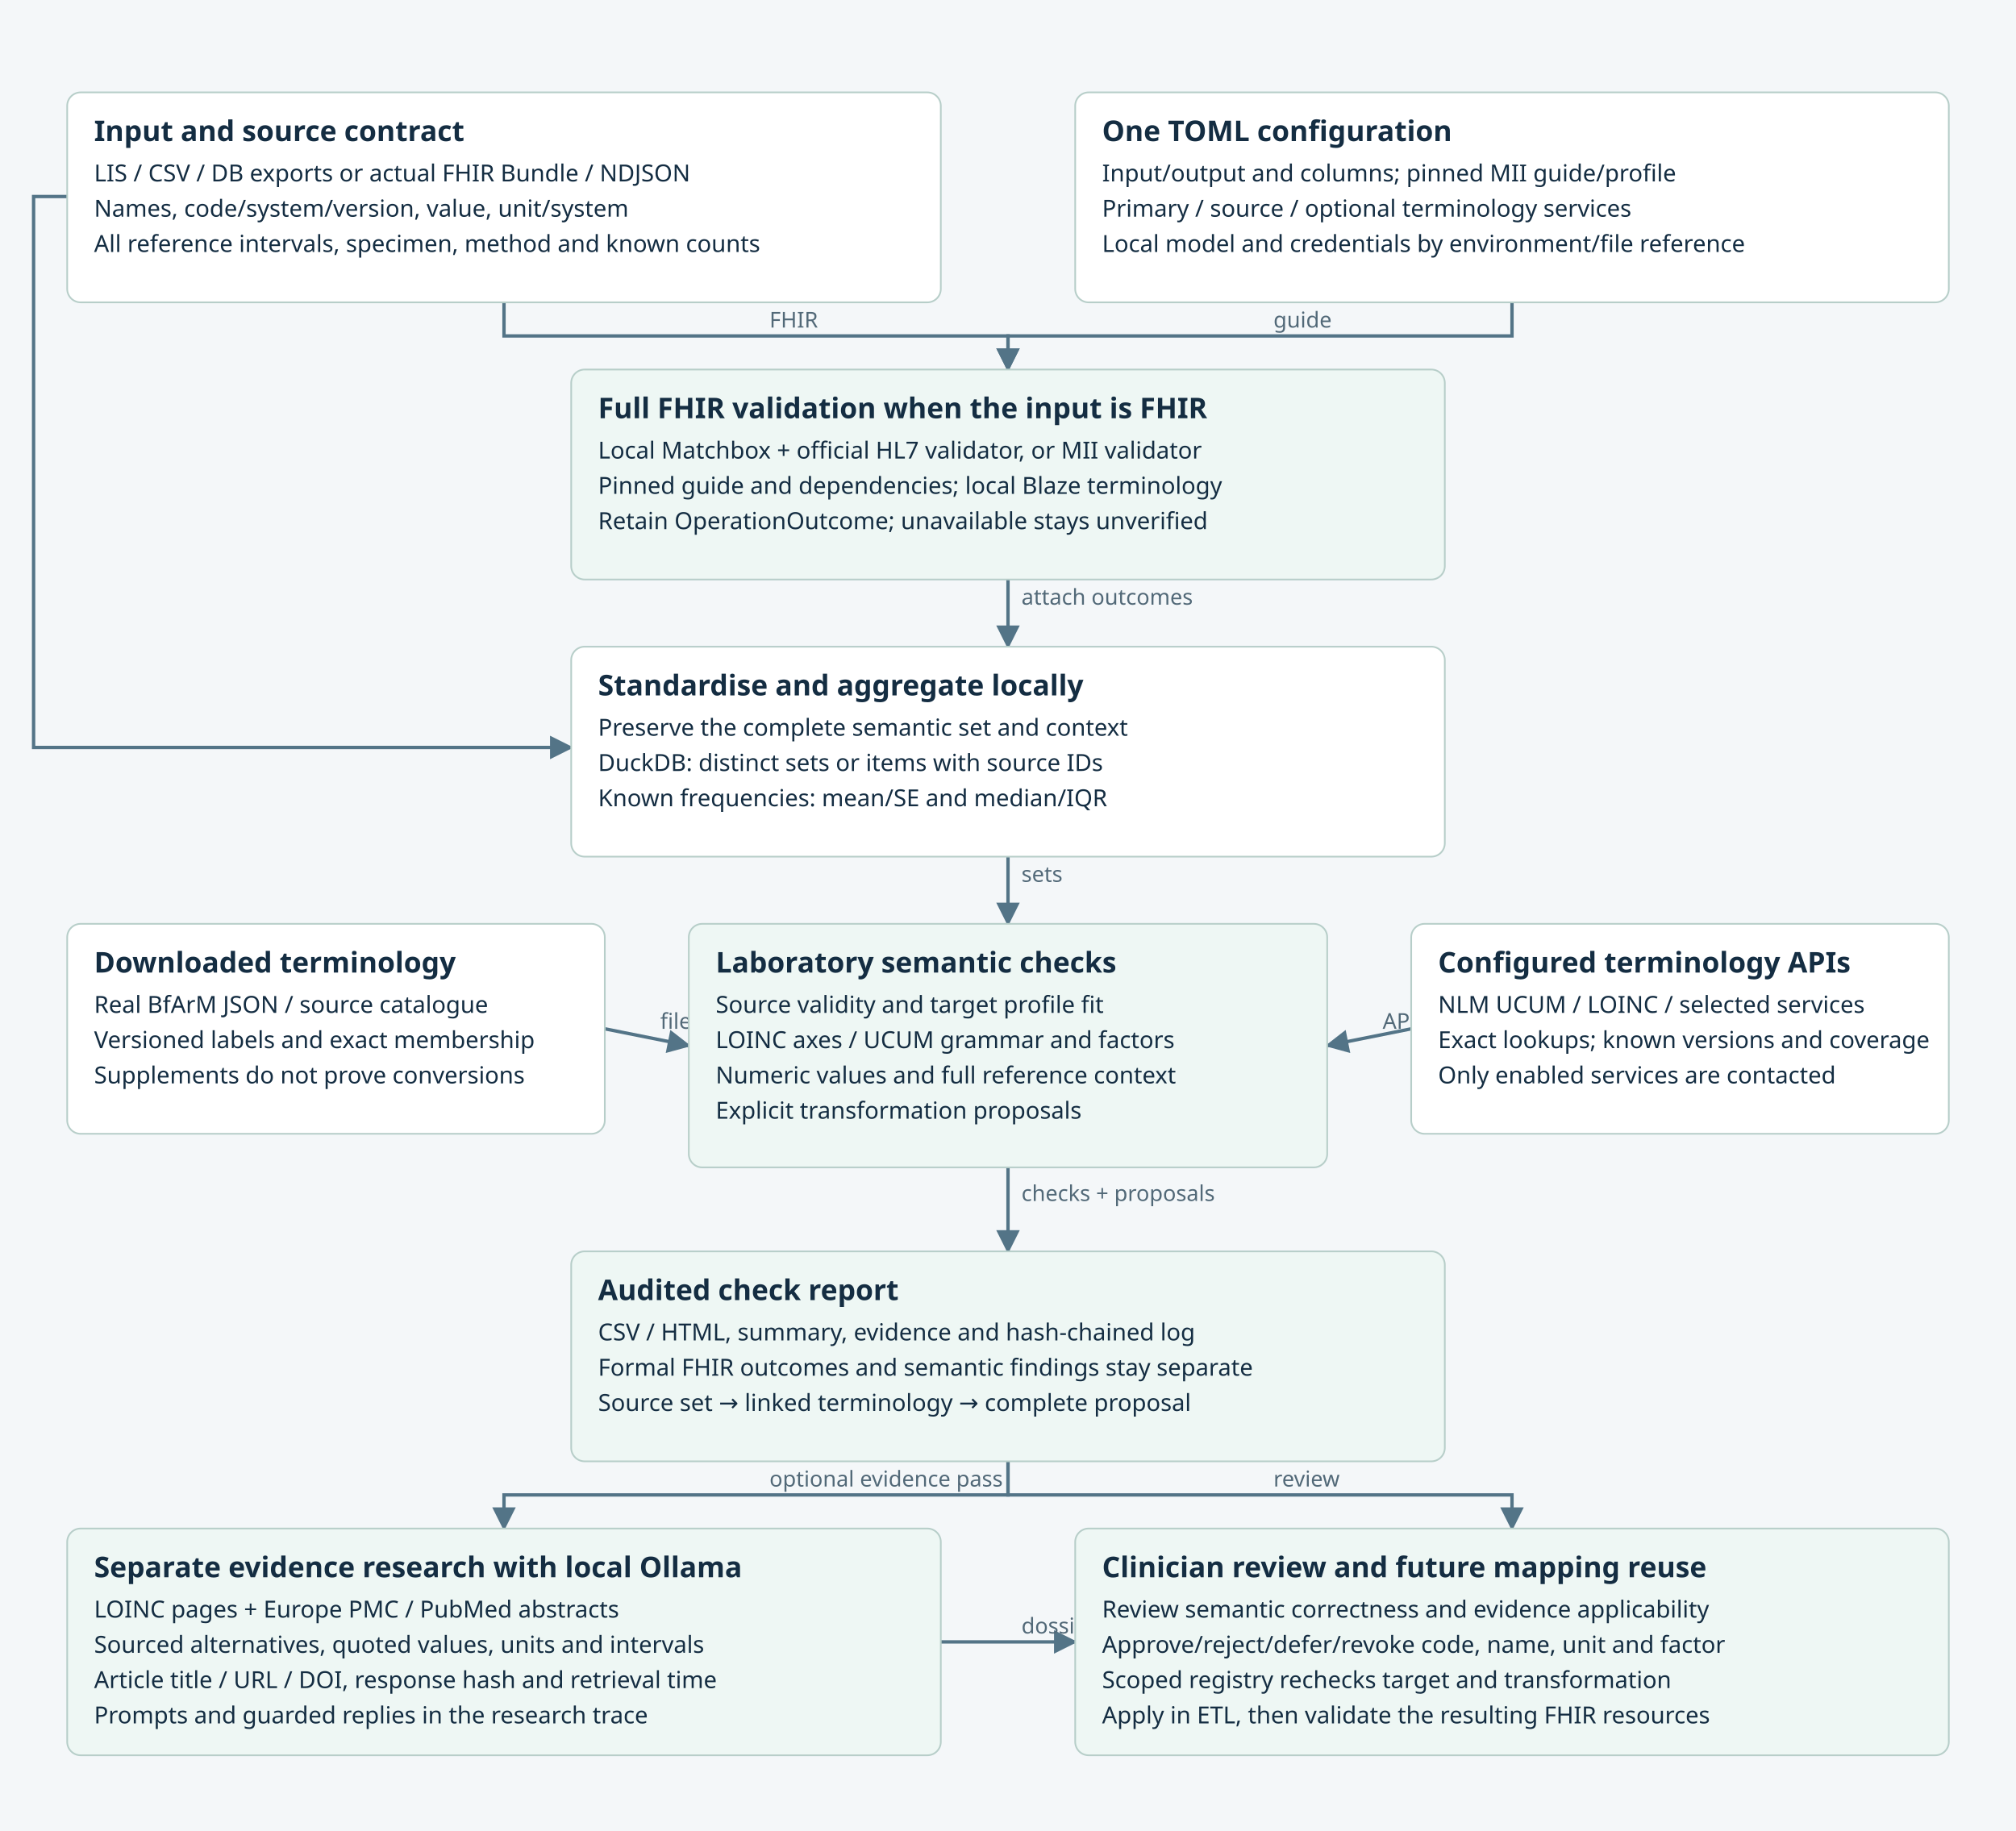
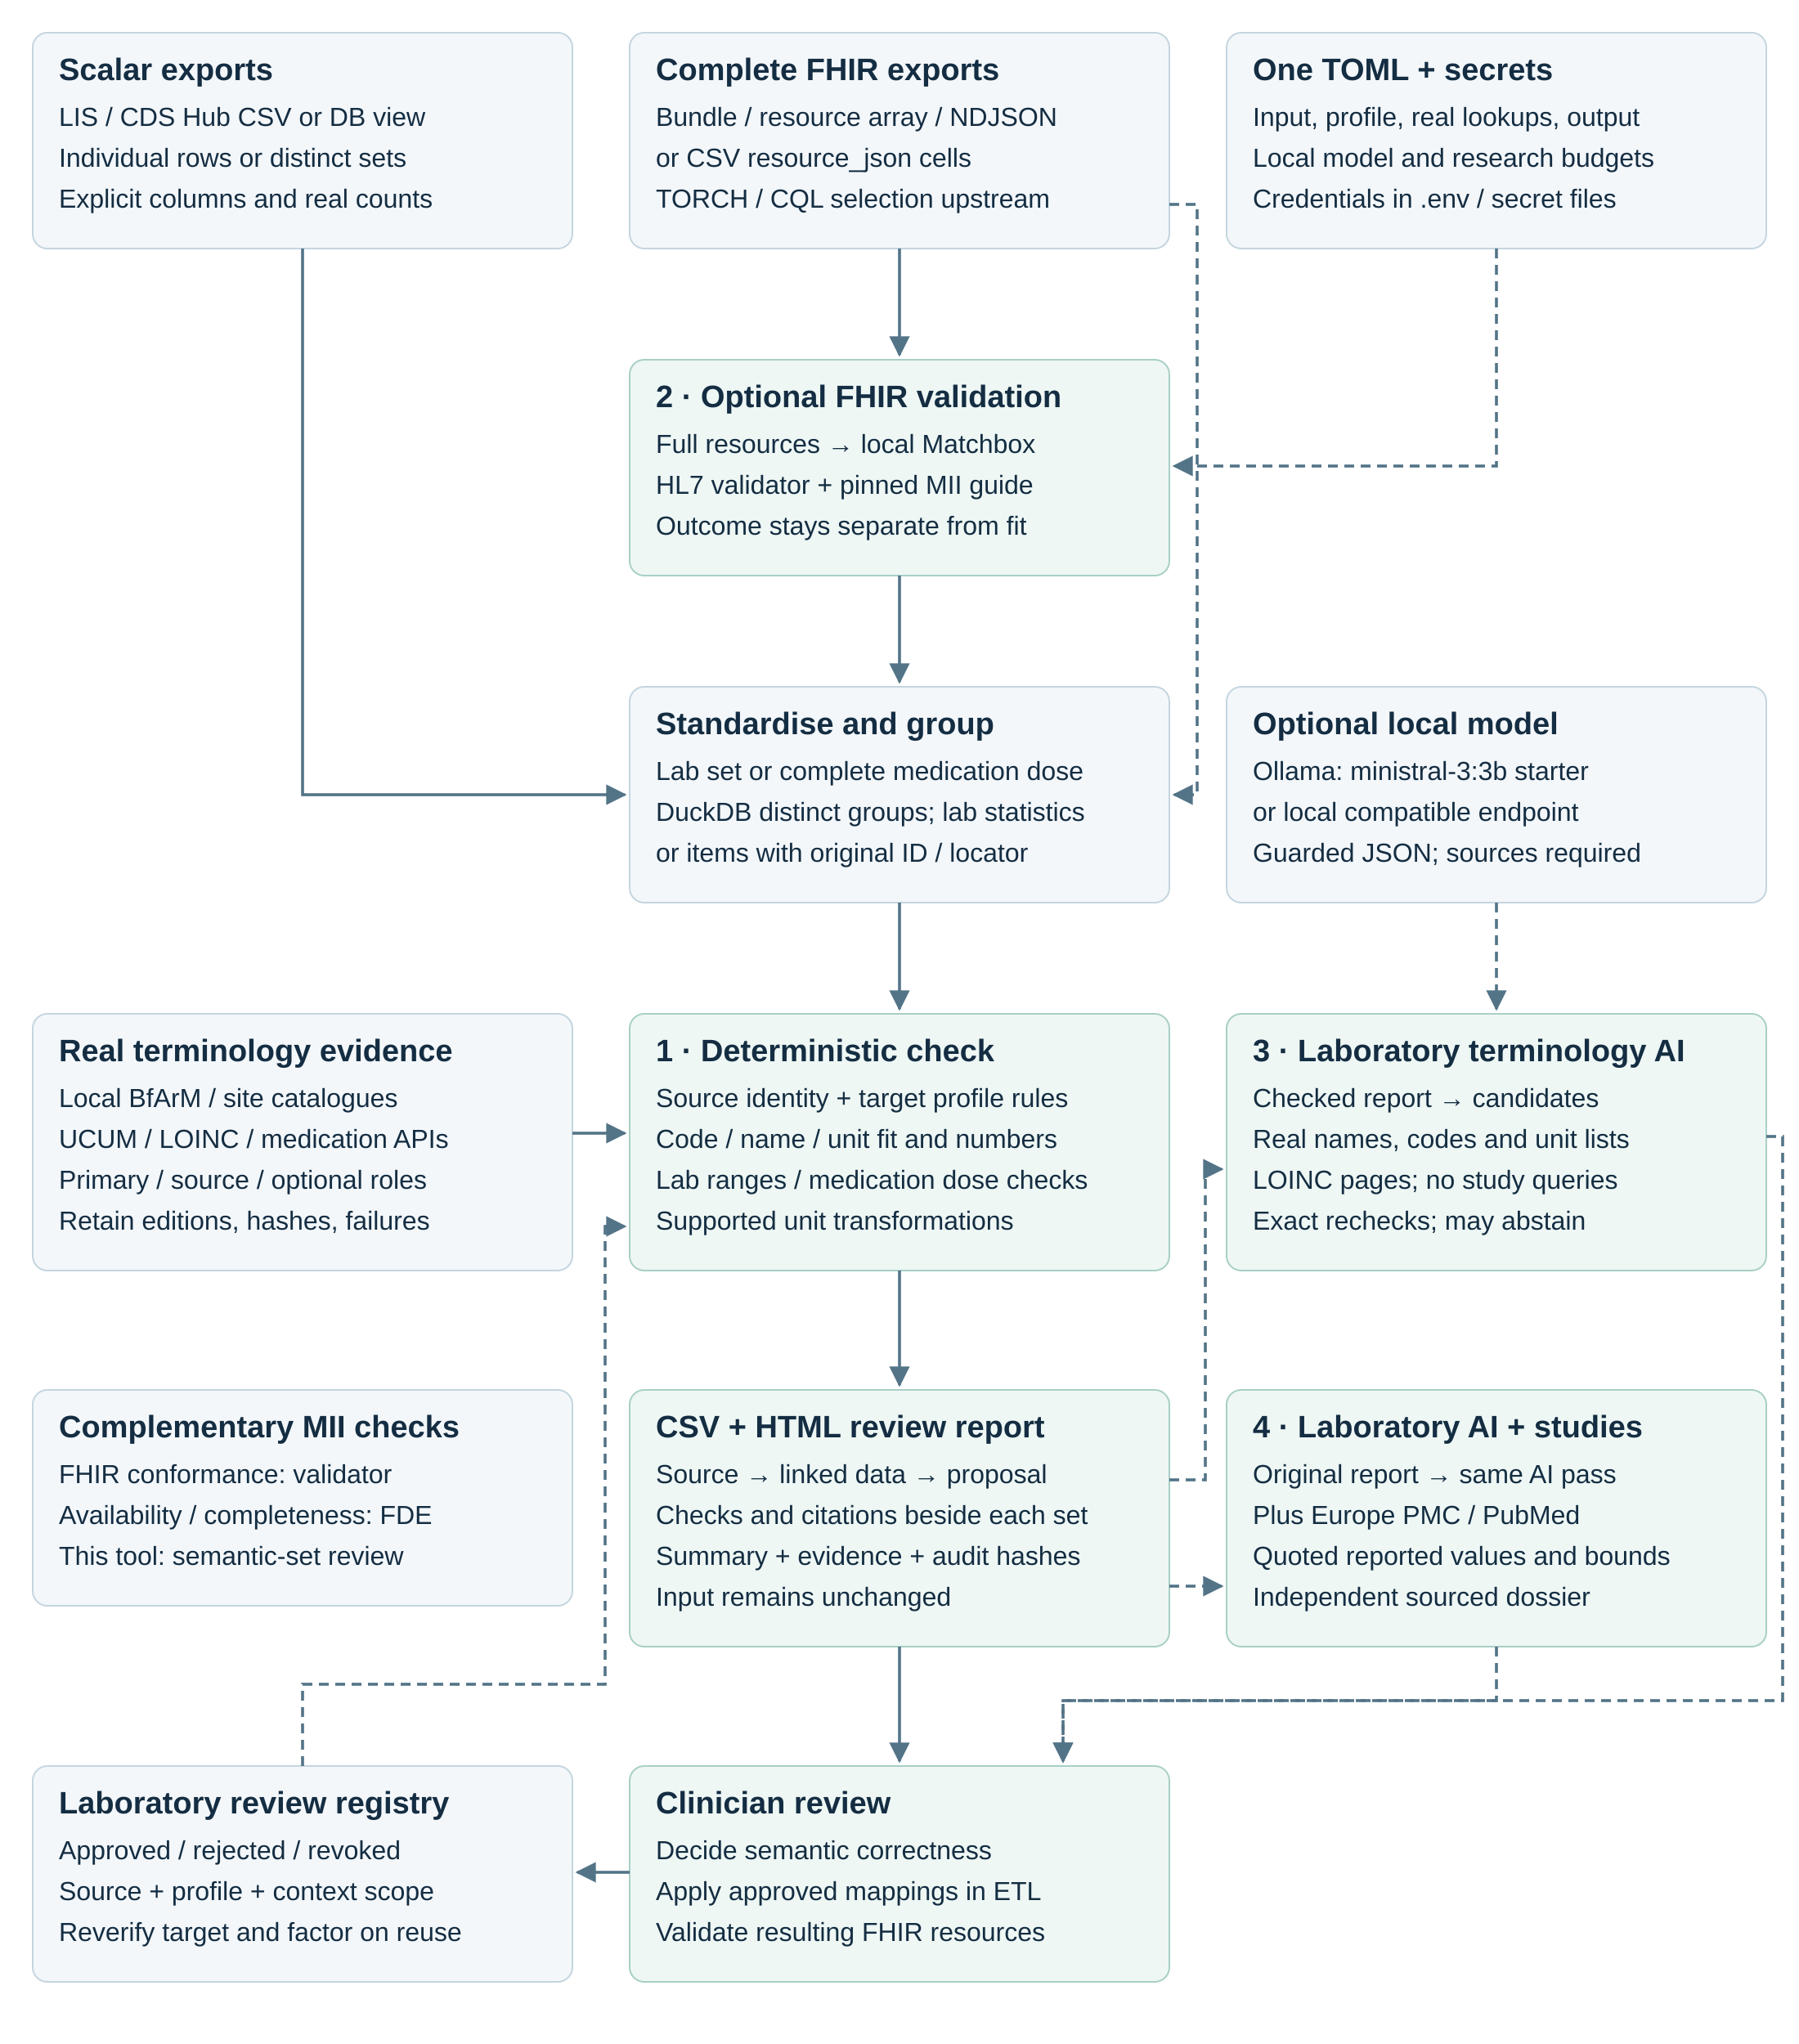
- <svg xmlns="http://www.w3.org/2000/svg" viewBox="0 0 1200 1090" role="img" aria-labelledby="title desc">
+ <svg xmlns="http://www.w3.org/2000/svg" width="1100" height="1250" viewBox="0 0 1100 1250" role="img" aria-labelledby="title desc">
  <defs>
-     <marker id="arrow" viewBox="0 0 10 10" refX="9" refY="5" markerWidth="7" markerHeight="7" orient="auto">
-       <path d="M0 0 L10 5 L0 10" fill="#537487" />
+     <marker id="arrow" viewBox="0 0 10 10" refX="9" refY="5" markerWidth="7" markerHeight="7" orient="auto-start-reverse">
+       <path d="M0 0 L10 5 L0 10z" fill="#537487" />
    </marker>
  </defs>
-   <rect width="1200" height="100%" fill="#f4f7f9" />
-   <path data-edge="INPUT-VALIDATE" d="M300.0 180 V200.0 H600.0 V220" fill="none" stroke="#537487" stroke-width="2" marker-end="url(#arrow)" />
-   <text x="458.0" y="195.0" font-family="system-ui,sans-serif" font-size="13" fill="#526978">FHIR</text>
-   <path data-edge="CONFIG-VALIDATE" d="M900.0 180 V200.0 H600.0 V220" fill="none" stroke="#537487" stroke-width="2" marker-end="url(#arrow)" />
-   <text x="758.0" y="195.0" font-family="system-ui,sans-serif" font-size="13" fill="#526978">guide</text>
-   <path data-edge="VALIDATE-GROUP" d="M600.0 345 V365.0 H600.0 V385" fill="none" stroke="#537487" stroke-width="2" marker-end="url(#arrow)" />
-   <text x="608.0" y="360.0" font-family="system-ui,sans-serif" font-size="13" fill="#526978">attach outcomes</text>
-   <path data-edge="INPUT-GROUP" d="M40 117 H20 V445 H340" fill="none" stroke="#537487" stroke-width="2" marker-end="url(#arrow)" />
-   <text x="458.0" y="277.5" font-family="system-ui,sans-serif" font-size="13" fill="#526978">CSV / DB</text>
-   <path data-edge="GROUP-CHECK" d="M600.0 510 V530.0 H600.0 V550" fill="none" stroke="#537487" stroke-width="2" marker-end="url(#arrow)" />
-   <text x="608.0" y="525.0" font-family="system-ui,sans-serif" font-size="13" fill="#526978">sets</text>
-   <path data-edge="LOCAL-CHECK" d="M360 612.5 L410 622.5" fill="none" stroke="#537487" stroke-width="2" marker-end="url(#arrow)" />
-   <text x="393.0" y="612.5" font-family="system-ui,sans-serif" font-size="13" fill="#526978">files</text>
-   <path data-edge="API-CHECK" d="M840 612.5 L790 622.5" fill="none" stroke="#537487" stroke-width="2" marker-end="url(#arrow)" />
-   <text x="823.0" y="612.5" font-family="system-ui,sans-serif" font-size="13" fill="#526978">API</text>
-   <path data-edge="CHECK-REPORT" d="M600.0 695 V720.0 H600.0 V745" fill="none" stroke="#537487" stroke-width="2" marker-end="url(#arrow)" />
-   <text x="608.0" y="715.0" font-family="system-ui,sans-serif" font-size="13" fill="#526978">checks + proposals</text>
-   <path data-edge="REPORT-RESEARCH" d="M600.0 870 V890.0 H300.0 V910" fill="none" stroke="#537487" stroke-width="2" marker-end="url(#arrow)" />
-   <text x="458.0" y="885.0" font-family="system-ui,sans-serif" font-size="13" fill="#526978">optional evidence pass</text>
-   <path data-edge="REPORT-REVIEW" d="M600.0 870 V890.0 H900.0 V910" fill="none" stroke="#537487" stroke-width="2" marker-end="url(#arrow)" />
-   <text x="758.0" y="885.0" font-family="system-ui,sans-serif" font-size="13" fill="#526978">review</text>
-   <path data-edge="RESEARCH-REVIEW" d="M560 977.5 L640 977.5" fill="none" stroke="#537487" stroke-width="2" marker-end="url(#arrow)" />
-   <text x="608.0" y="972.5" font-family="system-ui,sans-serif" font-size="13" fill="#526978">dossier</text>
-   <g data-node="INPUT">
-     <rect x="40" y="55" width="520" height="125" rx="8" fill="#ffffff" stroke="#b7cec9" />
-     <text x="56" y="84" fill="#142d42" font-family="system-ui,sans-serif" font-size="17" font-weight="600">Input and source contract</text>
-     <text x="56" y="108" fill="#142d42" font-family="system-ui,sans-serif" font-size="14">LIS / CSV / DB exports or actual FHIR Bundle / NDJSON</text>
-     <text x="56" y="129" fill="#142d42" font-family="system-ui,sans-serif" font-size="14">Names, code/system/version, value, unit/system</text>
-     <text x="56" y="150" fill="#142d42" font-family="system-ui,sans-serif" font-size="14">All reference intervals, specimen, method and known counts</text>
+   <style>text{font-family:Arial,sans-serif;fill:#142d42}.heading{font-size:19px;font-weight:700}.body{font-size:17px}.label{font-size:14px;fill:#526978}</style>
+   <rect width="1100" height="100%" fill="white" />
+   <g data-node="SCALAR">
+     <rect x="20" y="20" width="330" height="132" rx="9" fill="#f3f7fa" stroke="#c4d5df" />
+     <text x="36" y="49" class="heading">Scalar exports</text>
+     <text x="36" y="77" class="body" style="font-size:16px">LIS / CDS Hub CSV or DB view</text>
+     <text x="36" y="102" class="body" style="font-size:16px">Individual rows or distinct sets</text>
+     <text x="36" y="127" class="body" style="font-size:16px">Explicit columns and real counts</text>
+   </g>
+   <g data-node="FHIR">
+     <rect x="385" y="20" width="330" height="132" rx="9" fill="#f3f7fa" stroke="#c4d5df" />
+     <text x="401" y="49" class="heading">Complete FHIR exports</text>
+     <text x="401" y="77" class="body" style="font-size:16px">Bundle / resource array / NDJSON</text>
+     <text x="401" y="102" class="body" style="font-size:16px">or CSV resource_json cells</text>
+     <text x="401" y="127" class="body" style="font-size:16px">TORCH / CQL selection upstream</text>
  </g>
  <g data-node="CONFIG">
-     <rect x="640" y="55" width="520" height="125" rx="8" fill="#ffffff" stroke="#b7cec9" />
-     <text x="656" y="84" fill="#142d42" font-family="system-ui,sans-serif" font-size="17" font-weight="600">One TOML configuration</text>
-     <text x="656" y="108" fill="#142d42" font-family="system-ui,sans-serif" font-size="14">Input/output and columns; pinned MII guide/profile</text>
-     <text x="656" y="129" fill="#142d42" font-family="system-ui,sans-serif" font-size="14">Primary / source / optional terminology services</text>
-     <text x="656" y="150" fill="#142d42" font-family="system-ui,sans-serif" font-size="14">Local model and credentials by environment/file reference</text>
+     <rect x="750" y="20" width="330" height="132" rx="9" fill="#f3f7fa" stroke="#c4d5df" />
+     <text x="766" y="49" class="heading">One TOML + secrets</text>
+     <text x="766" y="77" class="body" style="font-size:16px">Input, profile, real lookups, output</text>
+     <text x="766" y="102" class="body" style="font-size:16px">Local model and research budgets</text>
+     <text x="766" y="127" class="body" style="font-size:16px">Credentials in .env / secret files</text>
  </g>
  <g data-node="VALIDATE">
-     <rect x="340" y="220" width="520" height="125" rx="8" fill="#eef7f4" stroke="#b7cec9" />
-     <text x="356" y="249" fill="#142d42" font-family="system-ui,sans-serif" font-size="17" font-weight="600">Full FHIR validation when the input is FHIR</text>
-     <text x="356" y="273" fill="#142d42" font-family="system-ui,sans-serif" font-size="14">Local Matchbox + official HL7 validator, or MII validator</text>
-     <text x="356" y="294" fill="#142d42" font-family="system-ui,sans-serif" font-size="14">Pinned guide and dependencies; local Blaze terminology</text>
-     <text x="356" y="315" fill="#142d42" font-family="system-ui,sans-serif" font-size="14">Retain OperationOutcome; unavailable stays unverified</text>
+     <rect x="385" y="220" width="330" height="132" rx="9" fill="#eef7f4" stroke="#a8cfc6" />
+     <text x="401" y="249" class="heading">2 · Optional FHIR validation</text>
+     <text x="401" y="277" class="body" style="font-size:16px">Full resources → local Matchbox</text>
+     <text x="401" y="302" class="body" style="font-size:16px">HL7 validator + pinned MII guide</text>
+     <text x="401" y="327" class="body" style="font-size:16px">Outcome stays separate from fit</text>
  </g>
-   <g data-node="GROUP">
-     <rect x="340" y="385" width="520" height="125" rx="8" fill="#ffffff" stroke="#b7cec9" />
-     <text x="356" y="414" fill="#142d42" font-family="system-ui,sans-serif" font-size="17" font-weight="600">Standardise and aggregate locally</text>
-     <text x="356" y="438" fill="#142d42" font-family="system-ui,sans-serif" font-size="14">Preserve the complete semantic set and context</text>
-     <text x="356" y="459" fill="#142d42" font-family="system-ui,sans-serif" font-size="14">DuckDB: distinct sets or items with source IDs</text>
-     <text x="356" y="480" fill="#142d42" font-family="system-ui,sans-serif" font-size="14">Known frequencies: mean/SE and median/IQR</text>
+   <g data-node="NORMAL">
+     <rect x="385" y="420" width="330" height="132" rx="9" fill="#f3f7fa" stroke="#c4d5df" />
+     <text x="401" y="449" class="heading">Standardise and group</text>
+     <text x="401" y="477" class="body" style="font-size:16px">Lab set or complete medication dose</text>
+     <text x="401" y="502" class="body" style="font-size:16px">DuckDB distinct groups; lab statistics</text>
+     <text x="401" y="527" class="body" style="font-size:16px">or items with original ID / locator</text>
  </g>
-   <g data-node="LOCAL">
-     <rect x="40" y="550" width="320" height="125" rx="8" fill="#ffffff" stroke="#b7cec9" />
-     <text x="56" y="579" fill="#142d42" font-family="system-ui,sans-serif" font-size="17" font-weight="600">Downloaded terminology</text>
-     <text x="56" y="603" fill="#142d42" font-family="system-ui,sans-serif" font-size="14">Real BfArM JSON / source catalogue</text>
-     <text x="56" y="624" fill="#142d42" font-family="system-ui,sans-serif" font-size="14">Versioned labels and exact membership</text>
-     <text x="56" y="645" fill="#142d42" font-family="system-ui,sans-serif" font-size="14">Supplements do not prove conversions</text>
+   <g data-node="SOURCES">
+     <rect x="20" y="620" width="330" height="157" rx="9" fill="#f3f7fa" stroke="#c4d5df" />
+     <text x="36" y="649" class="heading">Real terminology evidence</text>
+     <text x="36" y="677" class="body" style="font-size:16px">Local BfArM / site catalogues</text>
+     <text x="36" y="702" class="body" style="font-size:16px">UCUM / LOINC / medication APIs</text>
+     <text x="36" y="727" class="body" style="font-size:16px">Primary / source / optional roles</text>
+     <text x="36" y="752" class="body" style="font-size:16px">Retain editions, hashes, failures</text>
  </g>
  <g data-node="CHECK">
-     <rect x="410" y="550" width="380" height="145" rx="8" fill="#eef7f4" stroke="#b7cec9" />
-     <text x="426" y="579" fill="#142d42" font-family="system-ui,sans-serif" font-size="17" font-weight="600">Laboratory semantic checks</text>
-     <text x="426" y="603" fill="#142d42" font-family="system-ui,sans-serif" font-size="14">Source validity and target profile fit</text>
-     <text x="426" y="624" fill="#142d42" font-family="system-ui,sans-serif" font-size="14">LOINC axes / UCUM grammar and factors</text>
-     <text x="426" y="645" fill="#142d42" font-family="system-ui,sans-serif" font-size="14">Numeric values and full reference context</text>
-     <text x="426" y="666" fill="#142d42" font-family="system-ui,sans-serif" font-size="14">Explicit transformation proposals</text>
+     <rect x="385" y="620" width="330" height="157" rx="9" fill="#eef7f4" stroke="#a8cfc6" />
+     <text x="401" y="649" class="heading">1 · Deterministic check</text>
+     <text x="401" y="677" class="body" style="font-size:16px">Source identity + target profile rules</text>
+     <text x="401" y="702" class="body" style="font-size:16px">Code / name / unit fit and numbers</text>
+     <text x="401" y="727" class="body" style="font-size:16px">Lab ranges / medication dose checks</text>
+     <text x="401" y="752" class="body" style="font-size:16px">Supported unit transformations</text>
  </g>
-   <g data-node="API">
-     <rect x="840" y="550" width="320" height="125" rx="8" fill="#ffffff" stroke="#b7cec9" />
-     <text x="856" y="579" fill="#142d42" font-family="system-ui,sans-serif" font-size="17" font-weight="600">Configured terminology APIs</text>
-     <text x="856" y="603" fill="#142d42" font-family="system-ui,sans-serif" font-size="14">NLM UCUM / LOINC / selected services</text>
-     <text x="856" y="624" fill="#142d42" font-family="system-ui,sans-serif" font-size="14">Exact lookups; known versions and coverage</text>
-     <text x="856" y="645" fill="#142d42" font-family="system-ui,sans-serif" font-size="14">Only enabled services are contacted</text>
+   <g data-node="MODEL">
+     <rect x="750" y="420" width="330" height="132" rx="9" fill="#f3f7fa" stroke="#c4d5df" />
+     <text x="766" y="449" class="heading">Optional local model</text>
+     <text x="766" y="477" class="body" style="font-size:16px">Ollama: ministral-3:3b starter</text>
+     <text x="766" y="502" class="body" style="font-size:16px">or local compatible endpoint</text>
+     <text x="766" y="527" class="body" style="font-size:16px">Guarded JSON; sources required</text>
  </g>
-   <g data-node="REPORT">
-     <rect x="340" y="745" width="520" height="125" rx="8" fill="#eef7f4" stroke="#b7cec9" />
-     <text x="356" y="774" fill="#142d42" font-family="system-ui,sans-serif" font-size="17" font-weight="600">Audited check report</text>
-     <text x="356" y="798" fill="#142d42" font-family="system-ui,sans-serif" font-size="14">CSV / HTML, summary, evidence and hash-chained log</text>
-     <text x="356" y="819" fill="#142d42" font-family="system-ui,sans-serif" font-size="14">Formal FHIR outcomes and semantic findings stay separate</text>
-     <text x="356" y="840" fill="#142d42" font-family="system-ui,sans-serif" font-size="14">Source set → linked terminology → complete proposal</text>
+   <g data-node="AI">
+     <rect x="750" y="620" width="330" height="157" rx="9" fill="#eef7f4" stroke="#a8cfc6" />
+     <text x="766" y="649" class="heading">3 · Laboratory terminology AI</text>
+     <text x="766" y="677" class="body" style="font-size:16px">Checked report → candidates</text>
+     <text x="766" y="702" class="body" style="font-size:16px">Real names, codes and unit lists</text>
+     <text x="766" y="727" class="body" style="font-size:16px">LOINC pages; no study queries</text>
+     <text x="766" y="752" class="body" style="font-size:16px">Exact rechecks; may abstain</text>
  </g>
-   <g data-node="RESEARCH">
-     <rect x="40" y="910" width="520" height="135" rx="8" fill="#eef7f4" stroke="#b7cec9" />
-     <text x="56" y="939" fill="#142d42" font-family="system-ui,sans-serif" font-size="17" font-weight="600">Separate evidence research with local Ollama</text>
-     <text x="56" y="963" fill="#142d42" font-family="system-ui,sans-serif" font-size="14">LOINC pages + Europe PMC / PubMed abstracts</text>
-     <text x="56" y="984" fill="#142d42" font-family="system-ui,sans-serif" font-size="14">Sourced alternatives, quoted values, units and intervals</text>
-     <text x="56" y="1005" fill="#142d42" font-family="system-ui,sans-serif" font-size="14">Article title / URL / DOI, response hash and retrieval time</text>
-     <text x="56" y="1026" fill="#142d42" font-family="system-ui,sans-serif" font-size="14">Prompts and guarded replies in the research trace</text>
+   <g data-node="OUTPUT">
+     <rect x="385" y="850" width="330" height="157" rx="9" fill="#eef7f4" stroke="#a8cfc6" />
+     <text x="401" y="879" class="heading">CSV + HTML review report</text>
+     <text x="401" y="907" class="body" style="font-size:16px">Source → linked data → proposal</text>
+     <text x="401" y="932" class="body" style="font-size:16px">Checks and citations beside each set</text>
+     <text x="401" y="957" class="body" style="font-size:16px">Summary + evidence + audit hashes</text>
+     <text x="401" y="982" class="body" style="font-size:16px">Input remains unchanged</text>
  </g>
-   <g data-node="REVIEW">
-     <rect x="640" y="910" width="520" height="135" rx="8" fill="#eef7f4" stroke="#b7cec9" />
-     <text x="656" y="939" fill="#142d42" font-family="system-ui,sans-serif" font-size="17" font-weight="600">Clinician review and future mapping reuse</text>
-     <text x="656" y="963" fill="#142d42" font-family="system-ui,sans-serif" font-size="14">Review semantic correctness and evidence applicability</text>
-     <text x="656" y="984" fill="#142d42" font-family="system-ui,sans-serif" font-size="14">Approve/reject/defer/revoke code, name, unit and factor</text>
-     <text x="656" y="1005" fill="#142d42" font-family="system-ui,sans-serif" font-size="14">Scoped registry rechecks target and transformation</text>
-     <text x="656" y="1026" fill="#142d42" font-family="system-ui,sans-serif" font-size="14">Apply in ETL, then validate the resulting FHIR resources</text>
+   <g data-node="STUDIES">
+     <rect x="750" y="850" width="330" height="157" rx="9" fill="#eef7f4" stroke="#a8cfc6" />
+     <text x="766" y="879" class="heading">4 · Laboratory AI + studies</text>
+     <text x="766" y="907" class="body" style="font-size:16px">Original report → same AI pass</text>
+     <text x="766" y="932" class="body" style="font-size:16px">Plus Europe PMC / PubMed</text>
+     <text x="766" y="957" class="body" style="font-size:16px">Quoted reported values and bounds</text>
+     <text x="766" y="982" class="body" style="font-size:16px">Independent sourced dossier</text>
  </g>
+   <g data-node="REGISTRY">
+     <rect x="20" y="1080" width="330" height="132" rx="9" fill="#f3f7fa" stroke="#c4d5df" />
+     <text x="36" y="1109" class="heading">Laboratory review registry</text>
+     <text x="36" y="1137" class="body" style="font-size:16px">Approved / rejected / revoked</text>
+     <text x="36" y="1162" class="body" style="font-size:16px">Source + profile + context scope</text>
+     <text x="36" y="1187" class="body" style="font-size:16px">Reverify target and factor on reuse</text>
+   </g>
+   <g data-node="EXPERT">
+     <rect x="385" y="1080" width="330" height="132" rx="9" fill="#eef7f4" stroke="#a8cfc6" />
+     <text x="401" y="1109" class="heading">Clinician review</text>
+     <text x="401" y="1137" class="body" style="font-size:16px">Decide semantic correctness</text>
+     <text x="401" y="1162" class="body" style="font-size:16px">Apply approved mappings in ETL</text>
+     <text x="401" y="1187" class="body" style="font-size:16px">Validate resulting FHIR resources</text>
+   </g>
+   <g data-node="MII">
+     <rect x="20" y="850" width="330" height="132" rx="9" fill="#f3f7fa" stroke="#c4d5df" />
+     <text x="36" y="879" class="heading">Complementary MII checks</text>
+     <text x="36" y="907" class="body" style="font-size:16px">FHIR conformance: validator</text>
+     <text x="36" y="932" class="body" style="font-size:16px">Availability / completeness: FDE</text>
+     <text x="36" y="957" class="body" style="font-size:16px">This tool: semantic-set review</text>
+   </g>
+   <path data-edge="SCALAR-NORMAL" d="M185 152 V486 H382" fill="none" stroke="#537487" stroke-width="1.8" marker-end="url(#arrow)" />
+   <path data-edge="FHIR-VALIDATE" d="M550 152 V217" fill="none" stroke="#537487" stroke-width="1.8" marker-end="url(#arrow)" />
+   <path data-edge="FHIR-NORMAL" d="M715 125 H732 V486 H718" fill="none" stroke="#537487" stroke-width="1.8" stroke-dasharray="6 4" marker-end="url(#arrow)" />
+   <path data-edge="CONFIG-VALIDATE" d="M915 152 V285 H718" fill="none" stroke="#537487" stroke-width="1.8" stroke-dasharray="6 4" marker-end="url(#arrow)" />
+   <path data-edge="VALIDATE-NORMAL" d="M550 352 V417" fill="none" stroke="#537487" stroke-width="1.8" marker-end="url(#arrow)" />
+   <path data-edge="NORMAL-CHECK" d="M550 552 V617" fill="none" stroke="#537487" stroke-width="1.8" marker-end="url(#arrow)" />
+   <path data-edge="SOURCES-CHECK" d="M350 693 H382" fill="none" stroke="#537487" stroke-width="1.8" marker-end="url(#arrow)" />
+   <path data-edge="CHECK-OUTPUT" d="M550 777 V847" fill="none" stroke="#537487" stroke-width="1.8" marker-end="url(#arrow)" />
+   <path data-edge="MODEL-AI" d="M915 552 V617" fill="none" stroke="#537487" stroke-width="1.8" stroke-dasharray="6 4" marker-end="url(#arrow)" />
+   <path data-edge="OUTPUT-AI" d="M715 905 H737 V715 H747" fill="none" stroke="#537487" stroke-width="1.8" stroke-dasharray="6 4" marker-end="url(#arrow)" />
+   <path data-edge="OUTPUT-STUDIES" d="M715 970 H747" fill="none" stroke="#537487" stroke-width="1.8" stroke-dasharray="6 4" marker-end="url(#arrow)" />
+   <path data-edge="OUTPUT-EXPERT" d="M550 1007 V1077" fill="none" stroke="#537487" stroke-width="1.8" marker-end="url(#arrow)" />
+   <path data-edge="AI-EXPERT" d="M1080 695 H1090 V1040 H650 V1077" fill="none" stroke="#537487" stroke-width="1.8" stroke-dasharray="6 4" marker-end="url(#arrow)" />
+   <path data-edge="STUDIES-EXPERT" d="M915 1007 V1040 H650 V1077" fill="none" stroke="#537487" stroke-width="1.8" stroke-dasharray="6 4" marker-end="url(#arrow)" />
+   <path data-edge="EXPERT-REGISTRY" d="M385 1145 H353" fill="none" stroke="#537487" stroke-width="1.8" marker-end="url(#arrow)" />
+   <path data-edge="REGISTRY-CHECK" d="M185 1080 V1030 H370 V750 H382" fill="none" stroke="#537487" stroke-width="1.8" stroke-dasharray="6 4" marker-end="url(#arrow)" />
</svg>
